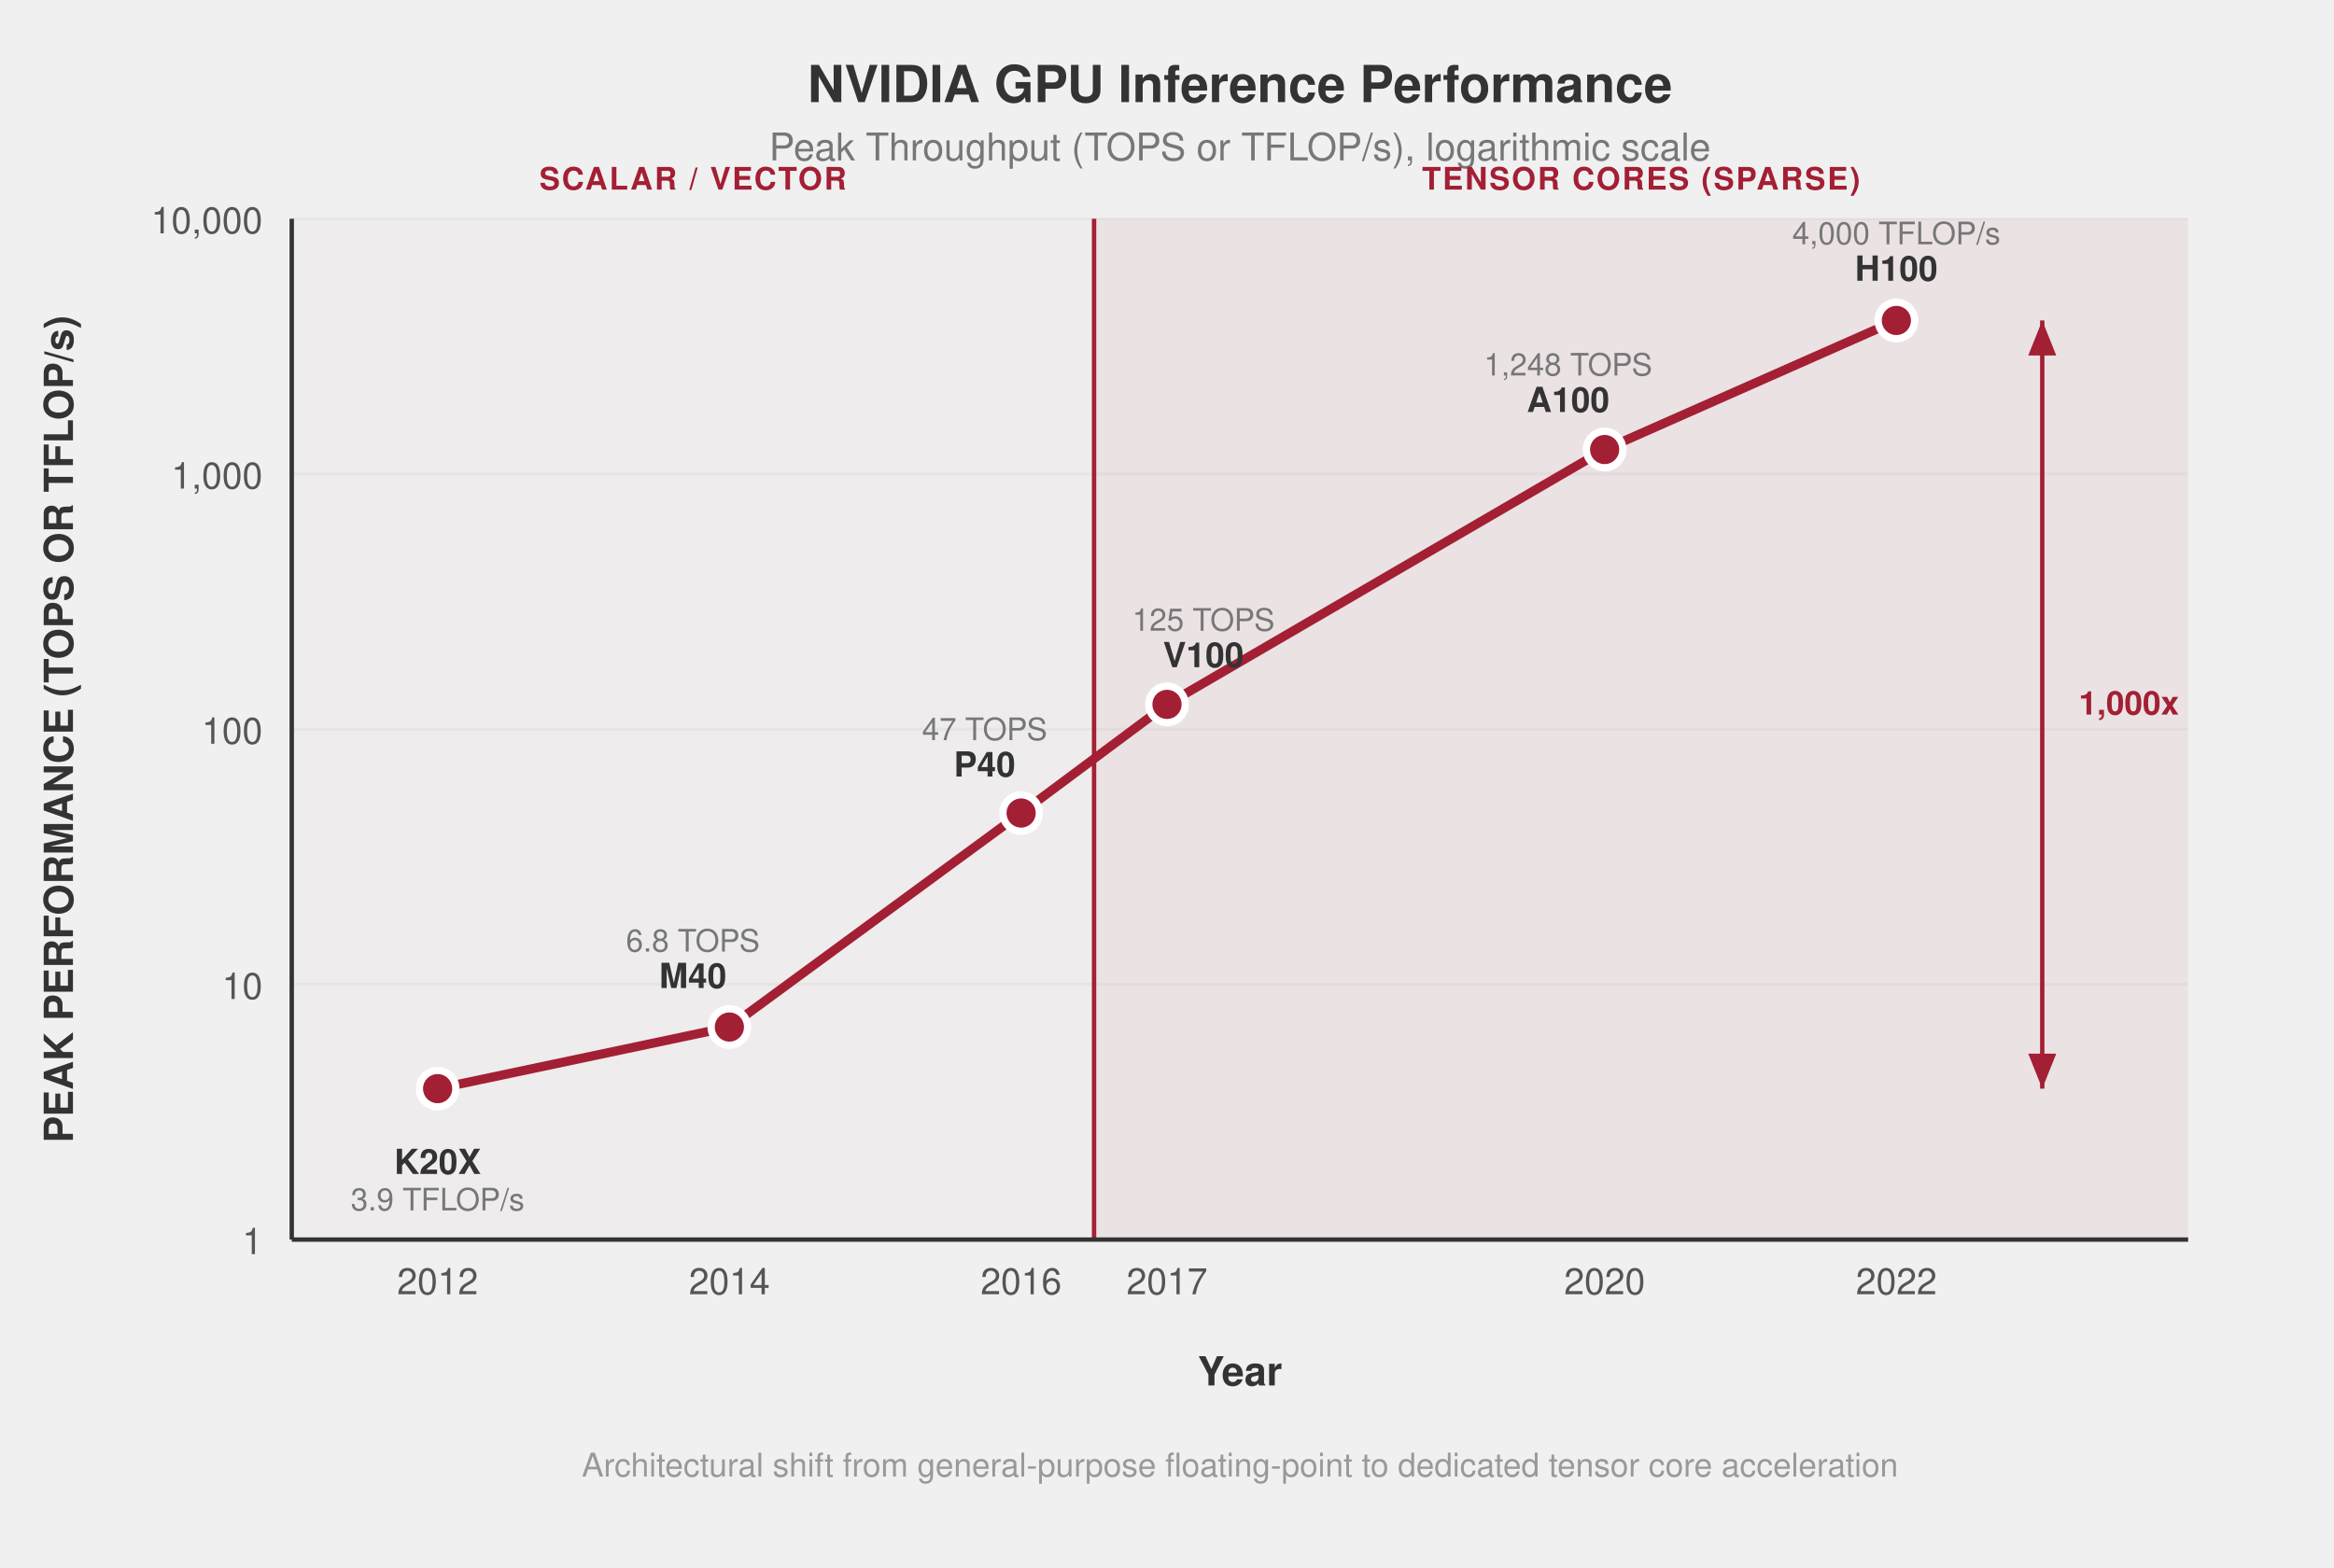
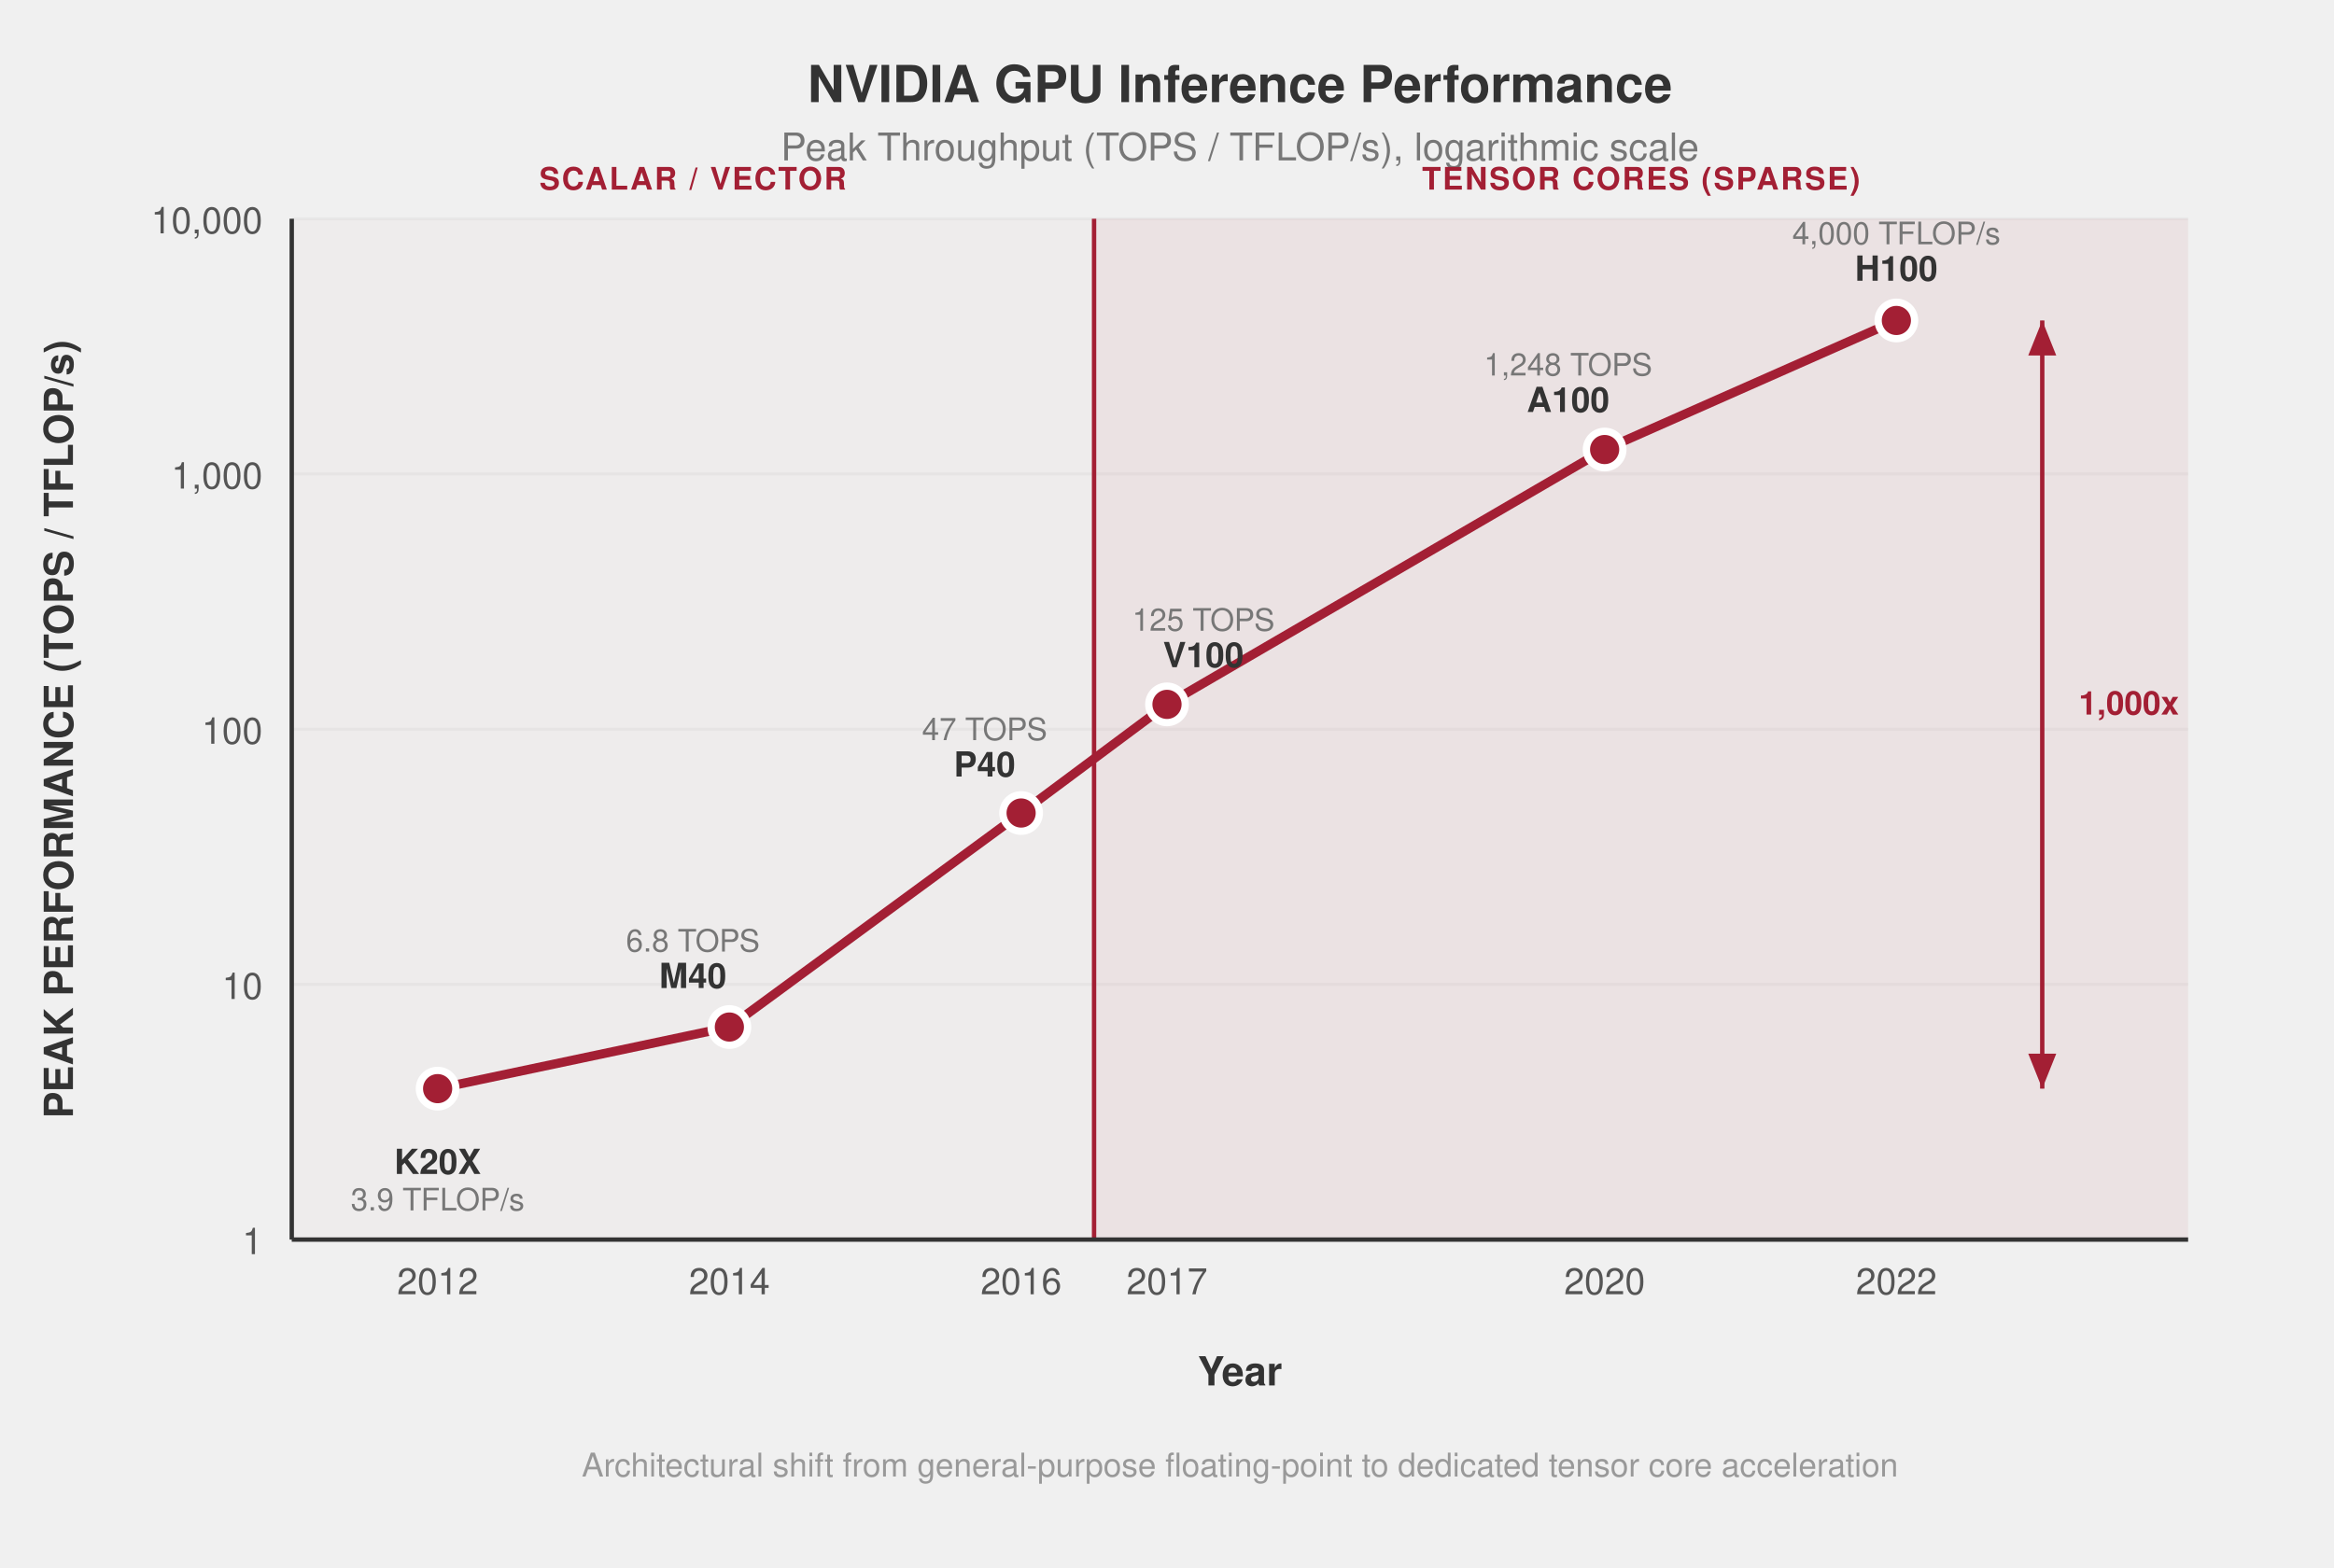
<svg xmlns="http://www.w3.org/2000/svg" viewBox="0 0 640 430" font-family="Helvetica Neue, Helvetica, Arial, sans-serif">
  <defs>
    <style>
      .axis       { stroke: #333; stroke-width: 1.2; fill: none; }
      .grid       { stroke: #e8e8e8; stroke-width: 0.8; }
      .tick-label { font-size: 10px; fill: #555; text-anchor: middle; }
      .y-label    { font-size: 10px; fill: #555; text-anchor: end; }
      .axis-title { font-size: 11px; fill: #333; font-weight: 600; }
      .data-line  { fill: none; stroke: #a31f34; stroke-width: 2.5; stroke-linejoin: round; }
      .data-dot   { fill: #a31f34; stroke: white; stroke-width: 2; }
      .gpu-label  { font-size: 9.5px; fill: #333; font-weight: 600; text-anchor: middle; }
      .gpu-value  { font-size: 8.5px; fill: #777; text-anchor: middle; }
      .title      { font-size: 14px; font-weight: 700; fill: #333; text-anchor: middle; }
      .subtitle   { font-size: 10.5px; fill: #777; text-anchor: middle; }
      .annotation { font-size: 9px; fill: #a31f34; }
      .era-bg     { fill: rgba(163,31,52,0.04); }
      .era-label  { font-size: 8.5px; fill: #a31f34; text-anchor: middle; font-weight: 600; letter-spacing: 0.5px; }
    </style>
    <marker id="arrow" viewBox="0 0 10 10" refX="10" refY="5" markerWidth="8" markerHeight="8" orient="auto-start-reverse">
      <path d="M 0 1 L 10 5 L 0 9 z" fill="#a31f34" />
    </marker>
  </defs>
  <text x="340" y="28" class="title">NVIDIA GPU Inference Performance</text>
-   <text x="340" y="44" class="subtitle">Peak Throughput (TOPS or TFLOP/s), logarithmic scale</text>
+   <text x="340" y="44" class="subtitle">Peak Throughput (TOPS / TFLOP/s), logarithmic scale</text>
  <line x1="80" y1="340" x2="600" y2="340" class="grid" />
  <line x1="80" y1="270" x2="600" y2="270" class="grid" />
  <line x1="80" y1="200" x2="600" y2="200" class="grid" />
  <line x1="80" y1="130" x2="600" y2="130" class="grid" />
  <line x1="80" y1="60" x2="600" y2="60" class="grid" />
  <text x="72" y="344" class="y-label">1</text>
  <text x="72" y="274" class="y-label">10</text>
  <text x="72" y="204" class="y-label">100</text>
  <text x="72" y="134" class="y-label">1,000</text>
  <text x="72" y="64" class="y-label">10,000</text>
-   <text x="20" y="200" class="axis-title" text-anchor="middle" transform="rotate(-90,20,200)">PEAK PERFORMANCE (TOPS OR TFLOP/s)</text>
+   <text x="20" y="200" class="axis-title" text-anchor="middle" transform="rotate(-90,20,200)">PEAK PERFORMANCE (TOPS / TFLOP/s)</text>
  <rect x="80" y="60" width="220" height="280" class="era-bg" opacity="0.5" />
  <text x="190" y="52" class="era-label">SCALAR / VECTOR</text>
  <rect x="300" y="60" width="300" height="280" fill="rgba(163,31,52,0.07)" />
  <text x="450" y="52" class="era-label">TENSOR CORES (SPARSE)</text>
  <line x1="300" y1="60" x2="300" y2="340" stroke="#a31f34" stroke-width="1.2" />
  <line x1="80" y1="340" x2="600" y2="340" class="axis" />
  <line x1="80" y1="60" x2="80" y2="340" class="axis" />
  <polyline points="120,298.6 200,281.7 280,223.0 320,193.2 440,123.3 520,87.9" class="data-line" />
  <circle cx="120" cy="298.6" r="5" class="data-dot" />
  <text x="120" y="322" class="gpu-label">K20X</text>
  <text x="120" y="332" class="gpu-value">3.9 TFLOP/s</text>
  <text x="120" y="355" class="tick-label">2012</text>
  <circle cx="200" cy="281.7" r="5" class="data-dot" />
  <text x="190" y="271" class="gpu-label" text-anchor="end">M40</text>
  <text x="190" y="261" class="gpu-value" text-anchor="end">6.8 TOPS</text>
  <text x="200" y="355" class="tick-label">2014</text>
  <circle cx="280" cy="223.0" r="5" class="data-dot" />
  <text x="270" y="213" class="gpu-label" text-anchor="end">P40</text>
  <text x="270" y="203" class="gpu-value" text-anchor="end">47 TOPS</text>
  <text x="280" y="355" class="tick-label">2016</text>
  <circle cx="320" cy="193.2" r="5" class="data-dot" />
  <text x="330" y="183" class="gpu-label" text-anchor="start">V100</text>
  <text x="330" y="173" class="gpu-value" text-anchor="start">125 TOPS</text>
  <text x="320" y="355" class="tick-label">2017</text>
  <circle cx="440" cy="123.3" r="5" class="data-dot" />
  <text x="430" y="113" class="gpu-label" text-anchor="end">A100</text>
  <text x="430" y="103" class="gpu-value" text-anchor="end">1,248 TOPS</text>
  <text x="440" y="355" class="tick-label">2020</text>
  <circle cx="520" cy="87.9" r="5" class="data-dot" />
  <text x="520" y="77" class="gpu-label">H100</text>
  <text x="520" y="67" class="gpu-value">4,000 TFLOP/s</text>
  <text x="520" y="355" class="tick-label">2022</text>
  <line x1="560" y1="298.6" x2="560" y2="87.9" stroke="#a31f34" stroke-width="1.2" marker-start="url(#arrow)" marker-end="url(#arrow)" />
  <text x="570" y="196" class="annotation" text-anchor="start" font-weight="700" font-size="13">1,000x</text>
  <text x="340" y="380" class="axis-title" text-anchor="middle">Year</text>
  <text x="340" y="405" font-size="9" fill="#999" text-anchor="middle">Architectural shift from general-purpose floating-point to dedicated tensor core acceleration</text>
</svg>
